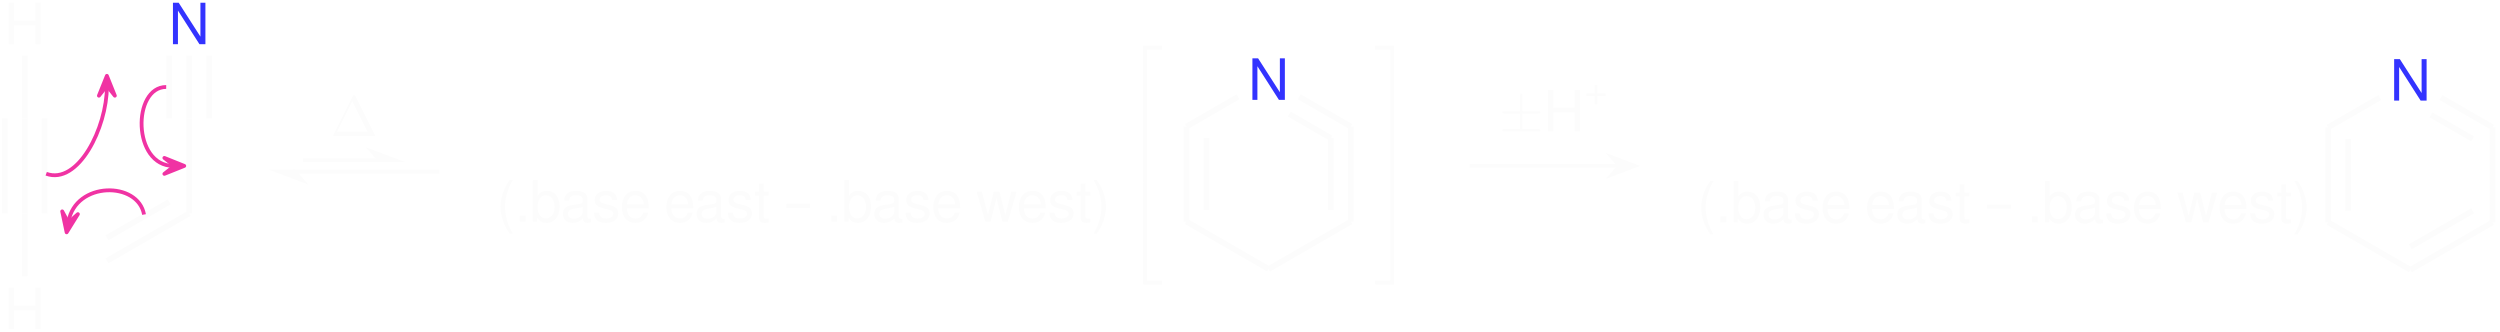
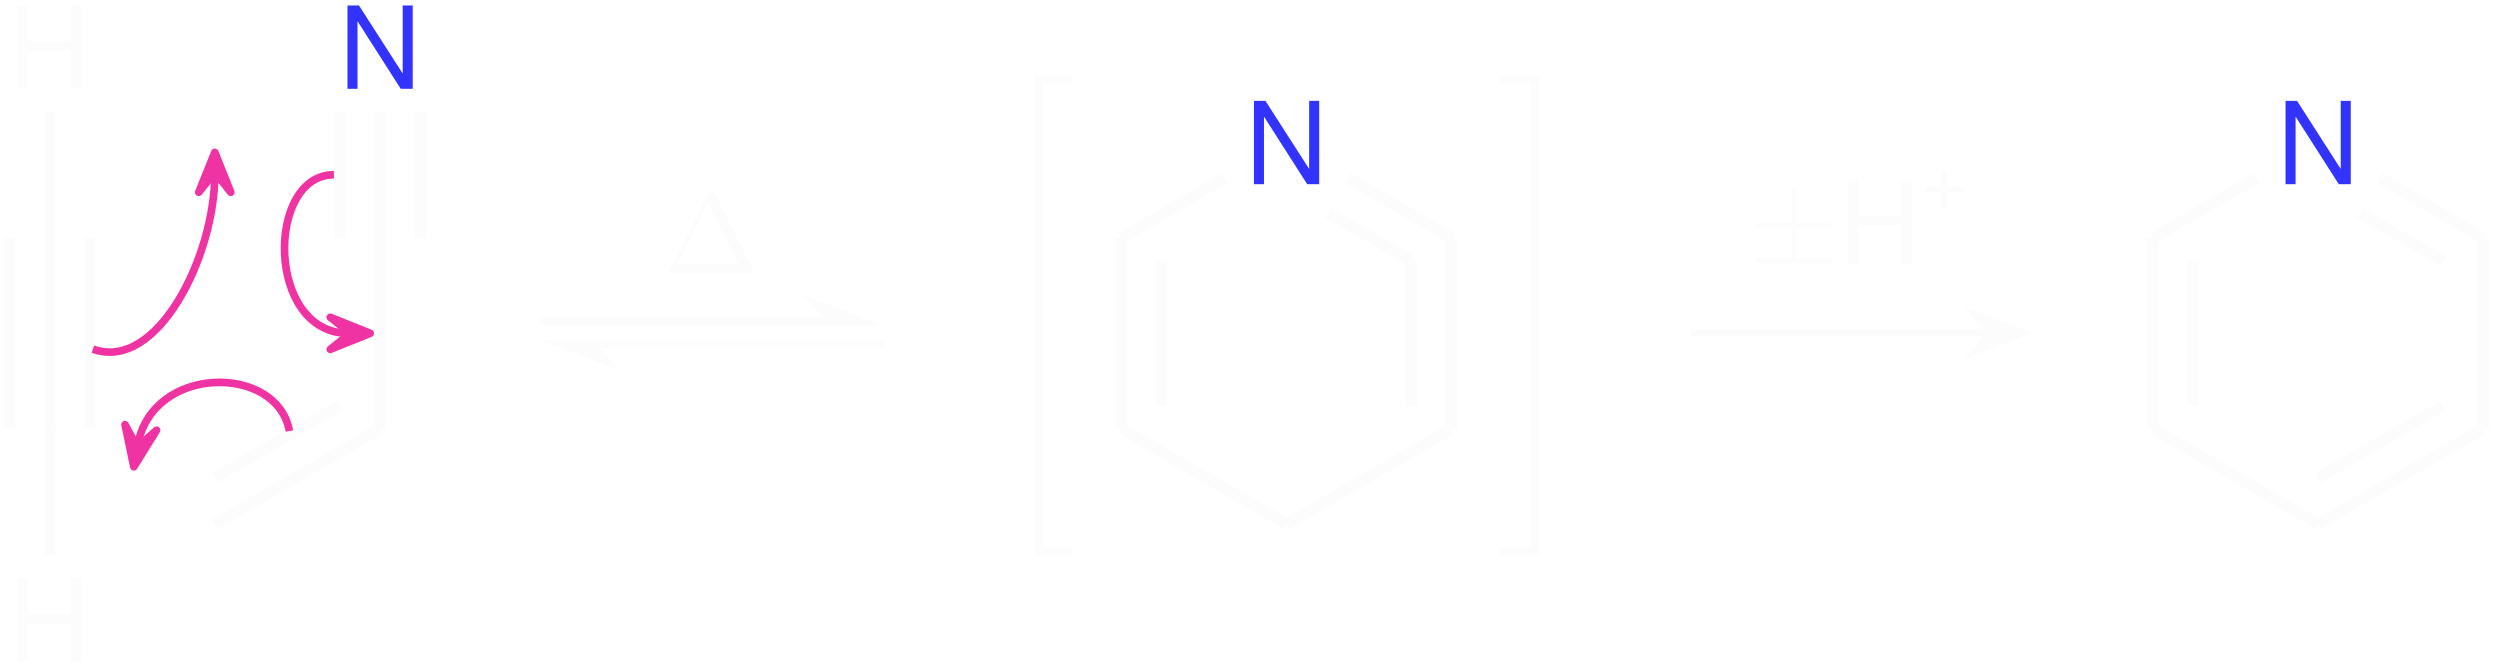
- <svg xmlns="http://www.w3.org/2000/svg" xmlns:xlink="http://www.w3.org/1999/xlink" width="438pt" height="58pt" viewBox="0 0 438 58" version="1.1">
+ <svg xmlns="http://www.w3.org/2000/svg" xmlns:xlink="http://www.w3.org/1999/xlink" width="218pt" height="58pt" viewBox="0 0 218 58" version="1.1">
  <defs>
    <g>
      <symbol overflow="visible" id="glyph0-0">
        <path style="stroke:none;" d="M 6.172 -5.188 C 6.172 -6.344 5.344 -7.094 4.047 -7.094 C 2.609 -7.094 1.859 -6.297 1.859 -4.766 L 2.719 -4.766 C 2.719 -5.656 2.953 -6.312 4 -6.312 C 4.766 -6.312 5.281 -5.859 5.281 -5.188 C 5.281 -3.922 3.484 -3.594 3.484 -2.25 L 3.484 -1.688 L 4.391 -1.688 L 4.391 -2.156 C 4.391 -3.344 6.172 -3.531 6.172 -5.188 Z M 4.391 -0.75 L 3.484 -0.75 L 3.484 0.297 L 4.391 0.297 Z M 0.344 1.391 L 7.625 1.391 L 7.625 -7.969 L 0.344 -7.969 Z M 1.172 0.688 L 1.172 -7.281 L 6.797 -7.281 L 6.797 0.688 Z M 1.172 0.688 " />
      </symbol>
      <symbol overflow="visible" id="glyph0-1">
        <path style="stroke:none;" d="M 5.469 -3.312 L 5.469 0 L 6.391 0 L 6.391 -7.266 L 5.469 -7.266 L 5.469 -4.125 L 1.719 -4.125 L 1.719 -7.266 L 0.797 -7.266 L 0.797 0 L 1.719 0 L 1.719 -3.312 Z M 5.469 -3.312 " />
      </symbol>
      <symbol overflow="visible" id="glyph0-2">
        <path style="stroke:none;" d="M 6.484 -7.266 L 5.609 -7.266 L 5.609 -1.328 L 1.797 -7.266 L 0.797 -7.266 L 0.797 0 L 1.672 0 L 1.672 -5.891 L 5.438 0 L 6.484 0 Z M 6.484 -7.266 " />
-       </symbol>
-       <symbol overflow="visible" id="glyph0-3">
-         <path style="stroke:none;" d="M 2.359 -7.266 C 1.359 -5.969 0.734 -4.141 0.734 -2.578 C 0.734 -1 1.359 0.812 2.359 2.109 L 2.906 2.109 C 2.031 0.688 1.531 -0.984 1.531 -2.578 C 1.531 -4.172 2.031 -5.859 2.906 -7.266 Z M 2.359 -7.266 " />
-       </symbol>
-       <symbol overflow="visible" id="glyph0-4">
-         <path style="stroke:none;" d="M 1.828 -1.031 L 0.797 -1.031 L 0.797 0 L 1.828 0 Z M 1.828 -1.031 " />
-       </symbol>
-       <symbol overflow="visible" id="glyph0-5">
-         <path style="stroke:none;" d="M 0.594 -7.266 L 0.594 0 L 1.344 0 L 1.344 -0.672 C 1.75 -0.062 2.266 0.234 3 0.234 C 4.375 0.234 5.281 -0.891 5.281 -2.625 C 5.281 -4.328 4.422 -5.375 3.047 -5.375 C 2.328 -5.375 1.812 -5.109 1.422 -4.516 L 1.422 -7.266 Z M 2.875 -4.594 C 3.812 -4.594 4.406 -3.781 4.406 -2.547 C 4.406 -1.359 3.781 -0.547 2.875 -0.547 C 2 -0.547 1.422 -1.344 1.422 -2.578 C 1.422 -3.797 2 -4.594 2.875 -4.594 Z M 2.875 -4.594 " />
-       </symbol>
-       <symbol overflow="visible" id="glyph0-6">
-         <path style="stroke:none;" d="M 0.531 -3.672 L 1.359 -3.672 C 1.438 -4.312 1.812 -4.609 2.594 -4.609 C 3.344 -4.609 3.766 -4.328 3.766 -3.828 L 3.766 -3.609 C 3.766 -3.266 3.547 -3.109 2.891 -3.031 C 1.359 -2.828 0.297 -2.719 0.297 -1.312 C 0.297 -0.375 0.953 0.234 2.016 0.234 C 2.672 0.234 3.203 0 3.781 -0.531 C 3.844 -0.016 4.109 0.234 4.641 0.234 C 4.812 0.234 4.938 0.203 5.219 0.141 L 5.219 -0.484 C 5.125 -0.469 5.078 -0.469 5.031 -0.469 C 4.75 -0.469 4.578 -0.625 4.578 -0.875 L 4.578 -3.953 C 4.578 -4.875 3.906 -5.375 2.625 -5.375 C 1.688 -5.375 0.578 -5.094 0.531 -3.672 Z M 2.188 -0.5 C 1.547 -0.5 1.172 -0.812 1.172 -1.328 C 1.172 -2.484 2.906 -2.188 3.766 -2.578 L 3.766 -1.641 C 3.766 -1.141 3.188 -0.5 2.188 -0.5 Z M 2.188 -0.5 " />
-       </symbol>
-       <symbol overflow="visible" id="glyph0-7">
-         <path style="stroke:none;" d="M 1.219 -1.562 L 0.344 -1.562 C 0.375 -0.344 1.062 0.234 2.422 0.234 C 3.734 0.234 4.578 -0.422 4.578 -1.422 C 4.578 -2.203 4.141 -2.625 3.094 -2.875 L 2.297 -3.078 C 1.625 -3.234 1.328 -3.453 1.328 -3.812 C 1.328 -4.297 1.766 -4.609 2.438 -4.609 C 3.109 -4.609 3.469 -4.312 3.484 -3.766 L 4.359 -3.766 C 4.359 -4.797 3.672 -5.375 2.469 -5.375 C 1.25 -5.375 0.469 -4.75 0.469 -3.781 C 0.469 -2.953 0.891 -2.578 2.125 -2.266 L 2.906 -2.078 C 3.484 -1.938 3.703 -1.734 3.703 -1.359 C 3.703 -0.875 3.219 -0.531 2.5 -0.531 C 1.469 -0.531 1.281 -1.047 1.219 -1.562 Z M 1.219 -1.562 " />
-       </symbol>
-       <symbol overflow="visible" id="glyph0-8">
-         <path style="stroke:none;" d="M 5.016 -2.328 C 5.016 -4.234 4.312 -5.375 2.688 -5.375 C 1.234 -5.375 0.297 -4.25 0.297 -2.547 C 0.297 -0.828 1.203 0.234 2.672 0.234 C 3.875 0.234 4.688 -0.453 4.906 -1.578 L 4.062 -1.578 C 3.844 -0.891 3.375 -0.531 2.703 -0.531 C 1.734 -0.531 1.188 -1.266 1.172 -2.328 Z M 1.188 -3.016 C 1.25 -3.984 1.844 -4.609 2.688 -4.609 C 3.531 -4.609 4.125 -3.906 4.125 -3.016 Z M 1.188 -3.016 " />
-       </symbol>
-       <symbol overflow="visible" id="glyph0-9">
-         <path style="stroke:none;" d="M 2.594 -5.219 L 1.734 -5.219 L 1.734 -6.656 L 0.906 -6.656 L 0.906 -5.219 L 0.203 -5.219 L 0.203 -4.547 L 0.906 -4.547 L 0.906 -0.594 C 0.906 -0.062 1.266 0.234 1.906 0.234 C 2.109 0.234 2.312 0.203 2.594 0.156 L 2.594 -0.531 C 2.484 -0.516 2.359 -0.5 2.188 -0.5 C 1.828 -0.5 1.734 -0.594 1.734 -0.969 L 1.734 -4.547 L 2.594 -4.547 Z M 2.594 -5.219 " />
-       </symbol>
-       <symbol overflow="visible" id="glyph0-10">
-         <path style="stroke:none;" d="M 4.578 -3.109 L 0.406 -3.109 L 0.406 -2.391 L 4.578 -2.391 Z M 4.578 -3.109 " />
-       </symbol>
-       <symbol overflow="visible" id="glyph0-11">
-         <path style="stroke:none;" d="M 5.562 0 L 7.094 -5.219 L 6.156 -5.219 L 5.125 -1.156 L 4.094 -5.219 L 3.078 -5.219 L 2.078 -1.156 L 1.016 -5.219 L 0.094 -5.219 L 1.609 0 L 2.547 0 L 3.562 -4.094 L 4.609 0 Z M 5.562 0 " />
-       </symbol>
-       <symbol overflow="visible" id="glyph0-12">
-         <path style="stroke:none;" d="M 0.922 2.109 C 1.922 0.812 2.547 -1 2.547 -2.578 C 2.547 -4.141 1.922 -5.969 0.922 -7.266 L 0.375 -7.266 C 1.25 -5.844 1.75 -4.172 1.75 -2.578 C 1.75 -0.984 1.25 0.703 0.375 2.109 Z M 0.922 2.109 " />
      </symbol>
      <symbol overflow="visible" id="glyph1-0">
        <path style="stroke:none;" d="" />
      </symbol>
      <symbol overflow="visible" id="glyph1-1">
        <path style="stroke:none;" d="M 4.406 -6.953 C 4.344 -7.094 4.312 -7.141 4.141 -7.141 C 3.984 -7.141 3.953 -7.094 3.891 -6.953 L 0.516 -0.203 C 0.469 -0.109 0.469 -0.094 0.469 -0.078 C 0.469 0 0.531 0 0.688 0 L 7.609 0 C 7.766 0 7.828 0 7.828 -0.078 C 7.828 -0.094 7.828 -0.109 7.781 -0.203 Z M 3.828 -6.141 L 6.516 -0.75 L 1.141 -0.75 Z M 3.828 -6.141 " />
      </symbol>
      <symbol overflow="visible" id="glyph2-0">
        <path style="stroke:none;" d="" />
      </symbol>
      <symbol overflow="visible" id="glyph2-1">
        <path style="stroke:none;" d="M 3.25 17.547 L 3.938 17.547 L 3.938 0.297 L 6.562 0.297 L 6.562 -0.391 L 3.25 -0.391 Z M 3.25 17.547 " />
      </symbol>
      <symbol overflow="visible" id="glyph2-2">
        <path style="stroke:none;" d="M 3.25 5.984 L 3.938 5.984 L 3.938 -0.016 L 3.25 -0.016 Z M 3.25 5.984 " />
      </symbol>
      <symbol overflow="visible" id="glyph2-3">
        <path style="stroke:none;" d="M 3.25 17.531 L 6.562 17.531 L 6.562 16.844 L 3.938 16.844 L 3.938 -0.406 L 3.25 -0.406 Z M 3.25 17.531 " />
      </symbol>
      <symbol overflow="visible" id="glyph2-4">
        <path style="stroke:none;" d="M 2.703 17.547 L 3.391 17.547 L 3.391 -0.391 L 0.062 -0.391 L 0.062 0.297 L 2.703 0.297 Z M 2.703 17.547 " />
      </symbol>
      <symbol overflow="visible" id="glyph2-5">
        <path style="stroke:none;" d="M 2.703 5.984 L 3.391 5.984 L 3.391 -0.016 L 2.703 -0.016 Z M 2.703 5.984 " />
      </symbol>
      <symbol overflow="visible" id="glyph2-6">
        <path style="stroke:none;" d="M 2.703 16.844 L 0.062 16.844 L 0.062 17.531 L 3.391 17.531 L 3.391 -0.406 L 2.703 -0.406 Z M 2.703 16.844 " />
      </symbol>
      <symbol overflow="visible" id="glyph3-0">
        <path style="stroke:none;" d="" />
      </symbol>
      <symbol overflow="visible" id="glyph3-1">
        <path style="stroke:none;" d="M 4.078 -3.125 L 6.844 -3.125 C 7.016 -3.125 7.203 -3.125 7.203 -3.312 C 7.203 -3.516 7.016 -3.516 6.844 -3.516 L 4.078 -3.516 L 4.078 -6.266 C 4.078 -6.438 4.078 -6.641 3.875 -6.641 C 3.672 -6.641 3.672 -6.453 3.672 -6.297 L 3.672 -3.516 L 0.891 -3.516 C 0.734 -3.516 0.547 -3.516 0.547 -3.312 C 0.547 -3.125 0.734 -3.125 0.891 -3.125 L 3.672 -3.125 L 3.672 -0.406 L 0.891 -0.406 C 0.734 -0.406 0.547 -0.406 0.547 -0.203 C 0.547 0 0.734 0 0.891 0 L 6.844 0 C 7.016 0 7.203 0 7.203 -0.203 C 7.203 -0.406 7.016 -0.406 6.844 -0.406 L 4.078 -0.406 Z M 4.078 -3.125 " />
      </symbol>
      <symbol overflow="visible" id="glyph4-0">
        <path style="stroke:none;" d="M 4.312 -3.625 C 4.312 -4.438 3.734 -4.969 2.828 -4.969 C 1.828 -4.969 1.297 -4.406 1.297 -3.328 L 1.891 -3.328 C 1.891 -3.953 2.062 -4.422 2.797 -4.422 C 3.328 -4.422 3.688 -4.094 3.688 -3.625 C 3.688 -2.75 2.438 -2.516 2.438 -1.562 L 2.438 -1.188 L 3.062 -1.188 L 3.062 -1.516 C 3.062 -2.344 4.312 -2.469 4.312 -3.625 Z M 3.062 -0.516 L 2.438 -0.516 L 2.438 0.203 L 3.062 0.203 Z M 0.25 0.969 L 5.328 0.969 L 5.328 -5.578 L 0.25 -5.578 Z M 0.828 0.484 L 0.828 -5.094 L 4.75 -5.094 L 4.75 0.484 Z M 0.828 0.484 " />
      </symbol>
      <symbol overflow="visible" id="glyph4-1">
        <path style="stroke:none;" d="M 3.719 -1.859 L 2.281 -1.859 L 2.281 -3.297 L 1.797 -3.297 L 1.797 -1.859 L 0.344 -1.859 L 0.344 -1.375 L 1.797 -1.375 L 1.797 0.062 L 2.281 0.062 L 2.281 -1.375 L 3.719 -1.375 Z M 3.719 -1.859 " />
      </symbol>
    </g>
  </defs>
  <g id="surface21">
    <g style="fill:rgb(98.999%,98.999%,98.999%);fill-opacity:1;">
      <use xlink:href="#glyph0-1" x="0.732" y="57.654" />
    </g>
    <path style="fill:none;stroke-width:0.996;stroke-linecap:butt;stroke-linejoin:miter;stroke:rgb(98.999%,98.999%,98.999%);stroke-opacity:1;stroke-miterlimit:10;" d="M 0 -0.002 L 0 -11.013 " transform="matrix(1,0,0,-1,4.324,37.385)" />
    <path style="fill:none;stroke-width:0.996;stroke-linecap:butt;stroke-linejoin:miter;stroke:rgb(98.999%,98.999%,98.999%);stroke-opacity:1;stroke-miterlimit:10;" d="M 14.41 -8.318 L 28.817 -0.002 " transform="matrix(1,0,0,-1,4.324,37.385)" />
    <path style="fill:none;stroke-width:0.996;stroke-linecap:butt;stroke-linejoin:miter;stroke:rgb(98.999%,98.999%,98.999%);stroke-opacity:1;stroke-miterlimit:10;" d="M 14.41 -4.279 L 25.321 2.022 " transform="matrix(1,0,0,-1,4.324,37.385)" />
    <path style="fill:none;stroke-width:0.996;stroke-linecap:butt;stroke-linejoin:miter;stroke:rgb(98.999%,98.999%,98.999%);stroke-opacity:1;stroke-miterlimit:10;" d="M 28.817 -0.002 L 28.817 16.639 " transform="matrix(1,0,0,-1,4.324,37.385)" />
    <g style="fill:rgb(20%,20%,100%);fill-opacity:1;">
      <use xlink:href="#glyph0-2" x="29.504" y="7.741" />
    </g>
    <path style="fill:none;stroke-width:0.996;stroke-linecap:butt;stroke-linejoin:miter;stroke:rgb(98.999%,98.999%,98.999%);stroke-opacity:1;stroke-miterlimit:10;" d="M 28.817 16.639 L 28.817 27.651 " transform="matrix(1,0,0,-1,4.324,37.385)" />
    <path style="fill:none;stroke-width:0.996;stroke-linecap:butt;stroke-linejoin:miter;stroke:rgb(98.999%,98.999%,98.999%);stroke-opacity:1;stroke-miterlimit:10;" d="M 25.321 16.639 L 25.321 27.651 " transform="matrix(1,0,0,-1,4.324,37.385)" />
    <path style="fill:none;stroke-width:0.996;stroke-linecap:butt;stroke-linejoin:miter;stroke:rgb(98.999%,98.999%,98.999%);stroke-opacity:1;stroke-miterlimit:10;" d="M 32.317 16.639 L 32.317 27.651 " transform="matrix(1,0,0,-1,4.324,37.385)" />
    <g style="fill:rgb(98.999%,98.999%,98.999%);fill-opacity:1;">
      <use xlink:href="#glyph0-1" x="0.732" y="7.741" />
    </g>
    <path style="fill:none;stroke-width:0.996;stroke-linecap:butt;stroke-linejoin:miter;stroke:rgb(98.999%,98.999%,98.999%);stroke-opacity:1;stroke-miterlimit:10;" d="M 0 16.639 L 0 27.651 " transform="matrix(1,0,0,-1,4.324,37.385)" />
    <path style="fill:none;stroke-width:0.996;stroke-linecap:butt;stroke-linejoin:miter;stroke:rgb(98.999%,98.999%,98.999%);stroke-opacity:1;stroke-miterlimit:10;" d="M 0 16.639 L 0 -0.002 " transform="matrix(1,0,0,-1,4.324,37.385)" />
    <path style="fill:none;stroke-width:0.996;stroke-linecap:butt;stroke-linejoin:miter;stroke:rgb(98.999%,98.999%,98.999%);stroke-opacity:1;stroke-miterlimit:10;" d="M 3.496 16.639 L 3.496 -0.002 " transform="matrix(1,0,0,-1,4.324,37.385)" />
    <path style="fill:none;stroke-width:0.996;stroke-linecap:butt;stroke-linejoin:miter;stroke:rgb(98.999%,98.999%,98.999%);stroke-opacity:1;stroke-miterlimit:10;" d="M -3.496 16.639 L -3.496 -0.002 " transform="matrix(1,0,0,-1,4.324,37.385)" />
-     <path style="fill:none;stroke-width:0.668;stroke-linecap:butt;stroke-linejoin:miter;stroke:rgb(98.999%,98.999%,98.999%);stroke-opacity:1;stroke-miterlimit:10;" d="M 52.75 9.315 L 66.524 9.315 " transform="matrix(1,0,0,-1,0.328,37.385)" />
-     <path style="fill-rule:nonzero;fill:rgb(98.999%,98.999%,98.999%);fill-opacity:1;stroke-width:0.668;stroke-linecap:butt;stroke-linejoin:miter;stroke:rgb(98.999%,98.999%,98.999%);stroke-opacity:1;stroke-miterlimit:10;" d="M 5.044 -0 L 1.079 1.496 L 2.387 -0 Z M 5.044 -0 " transform="matrix(1,0,0,-1,64.1282,28.06983)" />
-     <path style="fill:none;stroke-width:0.668;stroke-linecap:butt;stroke-linejoin:miter;stroke:rgb(98.999%,98.999%,98.999%);stroke-opacity:1;stroke-miterlimit:10;" d="M 76.66 7.322 L 50.934 7.322 " transform="matrix(1,0,0,-1,0.328,37.385)" />
-     <path style="fill-rule:nonzero;fill:rgb(98.999%,98.999%,98.999%);fill-opacity:1;stroke-width:0.668;stroke-linecap:butt;stroke-linejoin:miter;stroke:rgb(98.999%,98.999%,98.999%);stroke-opacity:1;stroke-miterlimit:10;" d="M 5.041 0 L 1.077 1.496 L 2.389 0 Z M 5.041 0 " transform="matrix(-1,0,0,1,53.9828,30.06238)" />
+     <path style="fill:none;stroke-width:0.668;stroke-linecap:butt;stroke-linejoin:miter;stroke:rgb(98.999%,98.999%,98.999%);stroke-opacity:1;stroke-miterlimit:10;" d="M 46.774 9.365 L 72.5 9.365 " transform="matrix(1,0,0,-1,0.328,37.385)" />
+     <path style="fill-rule:nonzero;fill:rgb(98.999%,98.999%,98.999%);fill-opacity:1;stroke-width:0.668;stroke-linecap:butt;stroke-linejoin:miter;stroke:rgb(98.999%,98.999%,98.999%);stroke-opacity:1;stroke-miterlimit:10;" d="M 5.043 0 L 1.078 1.497 L 2.39 0 Z M 5.043 0 " transform="matrix(1,0,0,-1,70.10577,28.02001)" />
+     <path style="fill:none;stroke-width:0.668;stroke-linecap:butt;stroke-linejoin:miter;stroke:rgb(98.999%,98.999%,98.999%);stroke-opacity:1;stroke-miterlimit:10;" d="M 76.66 7.373 L 50.934 7.373 " transform="matrix(1,0,0,-1,0.328,37.385)" />
+     <path style="fill-rule:nonzero;fill:rgb(98.999%,98.999%,98.999%);fill-opacity:1;stroke-width:0.668;stroke-linecap:butt;stroke-linejoin:miter;stroke:rgb(98.999%,98.999%,98.999%);stroke-opacity:1;stroke-miterlimit:10;" d="M 5.041 -0.001 L 1.077 1.499 L 2.389 -0.001 Z M 5.041 -0.001 " transform="matrix(-1,0,0,1,53.9828,30.01256)" />
    <g style="fill:rgb(98.999%,98.999%,98.999%);fill-opacity:1;">
-       <use xlink:href="#glyph1-1" x="57.892" y="23.845" />
+       <use xlink:href="#glyph1-1" x="57.892" y="23.796" />
    </g>
    <g style="fill:rgb(98.999%,98.999%,98.999%);fill-opacity:1;">
-       <use xlink:href="#glyph0-3" x="86.95" y="38.816" />
-       <use xlink:href="#glyph0-4" x="90.268" y="38.816" />
-       <use xlink:href="#glyph0-5" x="92.758" y="38.816" />
-       <use xlink:href="#glyph0-6" x="98.327" y="38.816" />
-       <use xlink:href="#glyph0-7" x="103.737" y="38.816" />
-       <use xlink:href="#glyph0-8" x="108.649" y="38.816" />
+       <use xlink:href="#glyph2-1" x="86.95" y="6.976" />
    </g>
    <g style="fill:rgb(98.999%,98.999%,98.999%);fill-opacity:1;">
-       <use xlink:href="#glyph0-8" x="116.449" y="38.816" />
-       <use xlink:href="#glyph0-6" x="121.759" y="38.816" />
-       <use xlink:href="#glyph0-7" x="127.169" y="38.816" />
-       <use xlink:href="#glyph0-9" x="132.081" y="38.816" />
+       <use xlink:href="#glyph2-2" x="86.95" y="24.51" />
    </g>
    <g style="fill:rgb(98.999%,98.999%,98.999%);fill-opacity:1;">
-       <use xlink:href="#glyph0-10" x="137.361" y="38.816" />
+       <use xlink:href="#glyph2-3" x="86.95" y="30.886" />
+     </g>
+     <path style="fill:none;stroke-width:0.996;stroke-linecap:butt;stroke-linejoin:miter;stroke:rgb(98.999%,98.999%,98.999%);stroke-opacity:1;stroke-miterlimit:10;" d="M 0.001 -0.002 L 14.408 -8.318 " transform="matrix(1,0,0,-1,97.776,37.385)" />
+     <path style="fill:none;stroke-width:0.996;stroke-linecap:butt;stroke-linejoin:miter;stroke:rgb(98.999%,98.999%,98.999%);stroke-opacity:1;stroke-miterlimit:10;" d="M 14.408 -8.318 L 28.818 -0.002 " transform="matrix(1,0,0,-1,97.776,37.385)" />
+     <path style="fill:none;stroke-width:0.996;stroke-linecap:butt;stroke-linejoin:miter;stroke:rgb(98.999%,98.999%,98.999%);stroke-opacity:1;stroke-miterlimit:10;" d="M 28.818 -0.002 L 28.818 16.639 " transform="matrix(1,0,0,-1,97.776,37.385)" />
+     <path style="fill:none;stroke-width:0.996;stroke-linecap:butt;stroke-linejoin:miter;stroke:rgb(98.999%,98.999%,98.999%);stroke-opacity:1;stroke-miterlimit:10;" d="M 25.322 2.018 L 25.322 14.619 " transform="matrix(1,0,0,-1,97.776,37.385)" />
+     <g style="fill:rgb(20%,20%,100%);fill-opacity:1;">
+       <use xlink:href="#glyph0-2" x="108.548" y="16.06" />
+     </g>
+     <path style="fill:none;stroke-width:0.996;stroke-linecap:butt;stroke-linejoin:miter;stroke:rgb(98.999%,98.999%,98.999%);stroke-opacity:1;stroke-miterlimit:10;" d="M 28.818 16.639 L 19.771 21.862 " transform="matrix(1,0,0,-1,97.776,37.385)" />
+     <path style="fill:none;stroke-width:0.996;stroke-linecap:butt;stroke-linejoin:miter;stroke:rgb(98.999%,98.999%,98.999%);stroke-opacity:1;stroke-miterlimit:10;" d="M 25.318 14.619 L 18.021 18.83 " transform="matrix(1,0,0,-1,97.776,37.385)" />
+     <path style="fill:none;stroke-width:0.996;stroke-linecap:butt;stroke-linejoin:miter;stroke:rgb(98.999%,98.999%,98.999%);stroke-opacity:1;stroke-miterlimit:10;" d="M 9.048 21.862 L 0.001 16.639 " transform="matrix(1,0,0,-1,97.776,37.385)" />
+     <path style="fill:none;stroke-width:0.996;stroke-linecap:butt;stroke-linejoin:miter;stroke:rgb(98.999%,98.999%,98.999%);stroke-opacity:1;stroke-miterlimit:10;" d="M 0.001 16.639 L 0.001 -0.002 " transform="matrix(1,0,0,-1,97.776,37.385)" />
+     <path style="fill:none;stroke-width:0.996;stroke-linecap:butt;stroke-linejoin:miter;stroke:rgb(98.999%,98.999%,98.999%);stroke-opacity:1;stroke-miterlimit:10;" d="M 3.497 14.619 L 3.497 2.018 " transform="matrix(1,0,0,-1,97.776,37.385)" />
+     <g style="fill:rgb(98.999%,98.999%,98.999%);fill-opacity:1;">
+       <use xlink:href="#glyph2-4" x="130.778" y="6.976" />
    </g>
    <g style="fill:rgb(98.999%,98.999%,98.999%);fill-opacity:1;">
-       <use xlink:href="#glyph0-4" x="144.833" y="38.816" />
-       <use xlink:href="#glyph0-5" x="147.324" y="38.816" />
-       <use xlink:href="#glyph0-6" x="152.893" y="38.816" />
-       <use xlink:href="#glyph0-7" x="158.302" y="38.816" />
-       <use xlink:href="#glyph0-8" x="163.214" y="38.816" />
+       <use xlink:href="#glyph2-5" x="130.778" y="24.51" />
    </g>
    <g style="fill:rgb(98.999%,98.999%,98.999%);fill-opacity:1;">
-       <use xlink:href="#glyph0-11" x="171.015" y="38.816" />
-       <use xlink:href="#glyph0-8" x="178.208" y="38.816" />
-       <use xlink:href="#glyph0-7" x="183.518" y="38.816" />
-       <use xlink:href="#glyph0-9" x="188.429" y="38.816" />
-       <use xlink:href="#glyph0-12" x="191.219" y="38.816" />
+       <use xlink:href="#glyph2-6" x="130.778" y="30.886" />
+     </g>
+     <path style="fill:none;stroke-width:0.668;stroke-linecap:butt;stroke-linejoin:miter;stroke:rgb(98.999%,98.999%,98.999%);stroke-opacity:1;stroke-miterlimit:10;" d="M 147.055 8.369 L 173.176 8.369 " transform="matrix(1,0,0,-1,0.328,37.385)" />
+     <path style="fill-rule:nonzero;fill:rgb(98.999%,98.999%,98.999%);fill-opacity:1;stroke-width:0.668;stroke-linecap:butt;stroke-linejoin:miter;stroke:rgb(98.999%,98.999%,98.999%);stroke-opacity:1;stroke-miterlimit:10;" d="M 5.041 0.001 L 1.08 1.497 L 2.388 0.001 L 1.08 -1.499 Z M 5.041 0.001 " transform="matrix(1,0,0,-1,171.2797,29.01629)" />
+     <g style="fill:rgb(98.999%,98.999%,98.999%);fill-opacity:1;">
+       <use xlink:href="#glyph3-1" x="152.575" y="22.965" />
    </g>
    <g style="fill:rgb(98.999%,98.999%,98.999%);fill-opacity:1;">
-       <use xlink:href="#glyph2-1" x="197.027" y="8.407" />
+       <use xlink:href="#glyph0-1" x="160.323" y="22.965" />
    </g>
    <g style="fill:rgb(98.999%,98.999%,98.999%);fill-opacity:1;">
-       <use xlink:href="#glyph2-2" x="197.027" y="25.941" />
+       <use xlink:href="#glyph4-1" x="167.506" y="18.166" />
    </g>
-     <g style="fill:rgb(98.999%,98.999%,98.999%);fill-opacity:1;">
-       <use xlink:href="#glyph2-3" x="197.027" y="32.317" />
+     <path style="fill:none;stroke-width:0.996;stroke-linecap:butt;stroke-linejoin:miter;stroke:rgb(98.999%,98.999%,98.999%);stroke-opacity:1;stroke-miterlimit:10;" d="M -0.001 -0.002 L 14.41 -8.318 " transform="matrix(1,0,0,-1,187.731,37.385)" />
+     <path style="fill:none;stroke-width:0.996;stroke-linecap:butt;stroke-linejoin:miter;stroke:rgb(98.999%,98.999%,98.999%);stroke-opacity:1;stroke-miterlimit:10;" d="M 14.41 -8.318 L 28.816 -0.002 " transform="matrix(1,0,0,-1,187.731,37.385)" />
+     <path style="fill:none;stroke-width:0.996;stroke-linecap:butt;stroke-linejoin:miter;stroke:rgb(98.999%,98.999%,98.999%);stroke-opacity:1;stroke-miterlimit:10;" d="M 14.41 -4.279 L 25.32 2.022 " transform="matrix(1,0,0,-1,187.731,37.385)" />
+     <path style="fill:none;stroke-width:0.996;stroke-linecap:butt;stroke-linejoin:miter;stroke:rgb(98.999%,98.999%,98.999%);stroke-opacity:1;stroke-miterlimit:10;" d="M 28.816 -0.002 L 28.816 16.639 " transform="matrix(1,0,0,-1,187.731,37.385)" />
+     <g style="fill:rgb(20%,20%,100%);fill-opacity:1;">
+       <use xlink:href="#glyph0-2" x="198.503" y="16.06" />
    </g>
-     <path style="fill:none;stroke-width:0.996;stroke-linecap:butt;stroke-linejoin:miter;stroke:rgb(98.999%,98.999%,98.999%);stroke-opacity:1;stroke-miterlimit:10;" d="M -0.001 -0 L 14.409 -8.321 " transform="matrix(1,0,0,-1,207.853,38.816)" />
-     <path style="fill:none;stroke-width:0.996;stroke-linecap:butt;stroke-linejoin:miter;stroke:rgb(98.999%,98.999%,98.999%);stroke-opacity:1;stroke-miterlimit:10;" d="M 14.409 -8.321 L 28.819 -0 " transform="matrix(1,0,0,-1,207.853,38.816)" />
-     <path style="fill:none;stroke-width:0.996;stroke-linecap:butt;stroke-linejoin:miter;stroke:rgb(98.999%,98.999%,98.999%);stroke-opacity:1;stroke-miterlimit:10;" d="M 28.819 -0 L 28.819 16.636 " transform="matrix(1,0,0,-1,207.853,38.816)" />
-     <path style="fill:none;stroke-width:0.996;stroke-linecap:butt;stroke-linejoin:miter;stroke:rgb(98.999%,98.999%,98.999%);stroke-opacity:1;stroke-miterlimit:10;" d="M 25.319 2.019 L 25.319 14.617 " transform="matrix(1,0,0,-1,207.853,38.816)" />
-     <g style="fill:rgb(20%,20%,100%);fill-opacity:1;">
-       <use xlink:href="#glyph0-2" x="218.625" y="17.491" />
-     </g>
-     <path style="fill:none;stroke-width:0.996;stroke-linecap:butt;stroke-linejoin:miter;stroke:rgb(98.999%,98.999%,98.999%);stroke-opacity:1;stroke-miterlimit:10;" d="M 28.819 16.636 L 19.772 21.863 " transform="matrix(1,0,0,-1,207.853,38.816)" />
-     <path style="fill:none;stroke-width:0.996;stroke-linecap:butt;stroke-linejoin:miter;stroke:rgb(98.999%,98.999%,98.999%);stroke-opacity:1;stroke-miterlimit:10;" d="M 25.319 14.617 L 18.022 18.832 " transform="matrix(1,0,0,-1,207.853,38.816)" />
-     <path style="fill:none;stroke-width:0.996;stroke-linecap:butt;stroke-linejoin:miter;stroke:rgb(98.999%,98.999%,98.999%);stroke-opacity:1;stroke-miterlimit:10;" d="M 9.045 21.863 L -0.001 16.636 " transform="matrix(1,0,0,-1,207.853,38.816)" />
-     <path style="fill:none;stroke-width:0.996;stroke-linecap:butt;stroke-linejoin:miter;stroke:rgb(98.999%,98.999%,98.999%);stroke-opacity:1;stroke-miterlimit:10;" d="M -0.001 16.636 L -0.001 -0 " transform="matrix(1,0,0,-1,207.853,38.816)" />
-     <path style="fill:none;stroke-width:0.996;stroke-linecap:butt;stroke-linejoin:miter;stroke:rgb(98.999%,98.999%,98.999%);stroke-opacity:1;stroke-miterlimit:10;" d="M 3.499 14.617 L 3.499 2.019 " transform="matrix(1,0,0,-1,207.853,38.816)" />
-     <g style="fill:rgb(98.999%,98.999%,98.999%);fill-opacity:1;">
-       <use xlink:href="#glyph2-4" x="240.855" y="8.407" />
-     </g>
-     <g style="fill:rgb(98.999%,98.999%,98.999%);fill-opacity:1;">
-       <use xlink:href="#glyph2-5" x="240.855" y="25.941" />
-     </g>
-     <g style="fill:rgb(98.999%,98.999%,98.999%);fill-opacity:1;">
-       <use xlink:href="#glyph2-6" x="240.855" y="32.317" />
-     </g>
-     <path style="fill:none;stroke-width:0.668;stroke-linecap:butt;stroke-linejoin:miter;stroke:rgb(98.999%,98.999%,98.999%);stroke-opacity:1;stroke-miterlimit:10;" d="M 257.133 8.319 L 283.254 8.319 " transform="matrix(1,0,0,-1,0.328,37.385)" />
-     <path style="fill-rule:nonzero;fill:rgb(98.999%,98.999%,98.999%);fill-opacity:1;stroke-width:0.668;stroke-linecap:butt;stroke-linejoin:miter;stroke:rgb(98.999%,98.999%,98.999%);stroke-opacity:1;stroke-miterlimit:10;" d="M 5.044 -0 L 1.079 1.496 L 2.388 -0 L 1.079 -1.496 Z M 5.044 -0 " transform="matrix(1,0,0,-1,281.3583,29.0661)" />
-     <g style="fill:rgb(98.999%,98.999%,98.999%);fill-opacity:1;">
-       <use xlink:href="#glyph3-1" x="262.652" y="23.015" />
-     </g>
-     <g style="fill:rgb(98.999%,98.999%,98.999%);fill-opacity:1;">
-       <use xlink:href="#glyph0-1" x="270.4" y="23.015" />
-     </g>
-     <g style="fill:rgb(98.999%,98.999%,98.999%);fill-opacity:1;">
-       <use xlink:href="#glyph4-1" x="277.584" y="18.215" />
-     </g>
-     <g style="fill:rgb(98.999%,98.999%,98.999%);fill-opacity:1;">
-       <use xlink:href="#glyph0-3" x="297.31" y="38.951" />
-       <use xlink:href="#glyph0-4" x="300.628" y="38.951" />
-       <use xlink:href="#glyph0-5" x="303.118" y="38.951" />
-       <use xlink:href="#glyph0-6" x="308.687" y="38.951" />
-       <use xlink:href="#glyph0-7" x="314.097" y="38.951" />
-       <use xlink:href="#glyph0-8" x="319.009" y="38.951" />
-     </g>
-     <g style="fill:rgb(98.999%,98.999%,98.999%);fill-opacity:1;">
-       <use xlink:href="#glyph0-8" x="326.809" y="38.951" />
-       <use xlink:href="#glyph0-6" x="332.119" y="38.951" />
-       <use xlink:href="#glyph0-7" x="337.529" y="38.951" />
-       <use xlink:href="#glyph0-9" x="342.441" y="38.951" />
-     </g>
-     <g style="fill:rgb(98.999%,98.999%,98.999%);fill-opacity:1;">
-       <use xlink:href="#glyph0-10" x="347.721" y="38.951" />
-     </g>
-     <g style="fill:rgb(98.999%,98.999%,98.999%);fill-opacity:1;">
-       <use xlink:href="#glyph0-4" x="355.193" y="38.951" />
-       <use xlink:href="#glyph0-5" x="357.684" y="38.951" />
-       <use xlink:href="#glyph0-6" x="363.253" y="38.951" />
-       <use xlink:href="#glyph0-7" x="368.662" y="38.951" />
-       <use xlink:href="#glyph0-8" x="373.574" y="38.951" />
-     </g>
-     <g style="fill:rgb(98.999%,98.999%,98.999%);fill-opacity:1;">
-       <use xlink:href="#glyph0-11" x="381.375" y="38.951" />
-       <use xlink:href="#glyph0-8" x="388.568" y="38.951" />
-       <use xlink:href="#glyph0-7" x="393.878" y="38.951" />
-       <use xlink:href="#glyph0-9" x="398.789" y="38.951" />
-       <use xlink:href="#glyph0-12" x="401.579" y="38.951" />
-     </g>
-     <path style="fill:none;stroke-width:0.996;stroke-linecap:butt;stroke-linejoin:miter;stroke:rgb(98.999%,98.999%,98.999%);stroke-opacity:1;stroke-miterlimit:10;" d="M 0.002 0.002 L 14.408 -8.319 " transform="matrix(1,0,0,-1,407.885,38.951)" />
-     <path style="fill:none;stroke-width:0.996;stroke-linecap:butt;stroke-linejoin:miter;stroke:rgb(98.999%,98.999%,98.999%);stroke-opacity:1;stroke-miterlimit:10;" d="M 14.408 -8.319 L 28.818 0.002 " transform="matrix(1,0,0,-1,407.885,38.951)" />
-     <path style="fill:none;stroke-width:0.996;stroke-linecap:butt;stroke-linejoin:miter;stroke:rgb(98.999%,98.999%,98.999%);stroke-opacity:1;stroke-miterlimit:10;" d="M 14.408 -4.279 L 25.318 2.021 " transform="matrix(1,0,0,-1,407.885,38.951)" />
-     <path style="fill:none;stroke-width:0.996;stroke-linecap:butt;stroke-linejoin:miter;stroke:rgb(98.999%,98.999%,98.999%);stroke-opacity:1;stroke-miterlimit:10;" d="M 28.818 0.002 L 28.818 16.639 " transform="matrix(1,0,0,-1,407.885,38.951)" />
-     <g style="fill:rgb(20%,20%,100%);fill-opacity:1;">
-       <use xlink:href="#glyph0-2" x="418.657" y="17.626" />
-     </g>
-     <path style="fill:none;stroke-width:0.996;stroke-linecap:butt;stroke-linejoin:miter;stroke:rgb(98.999%,98.999%,98.999%);stroke-opacity:1;stroke-miterlimit:10;" d="M 28.818 16.639 L 19.771 21.861 " transform="matrix(1,0,0,-1,407.885,38.951)" />
-     <path style="fill:none;stroke-width:0.996;stroke-linecap:butt;stroke-linejoin:miter;stroke:rgb(98.999%,98.999%,98.999%);stroke-opacity:1;stroke-miterlimit:10;" d="M 25.318 14.619 L 18.021 18.83 " transform="matrix(1,0,0,-1,407.885,38.951)" />
-     <path style="fill:none;stroke-width:0.996;stroke-linecap:butt;stroke-linejoin:miter;stroke:rgb(98.999%,98.999%,98.999%);stroke-opacity:1;stroke-miterlimit:10;" d="M 9.045 21.861 L 0.002 16.639 " transform="matrix(1,0,0,-1,407.885,38.951)" />
-     <path style="fill:none;stroke-width:0.996;stroke-linecap:butt;stroke-linejoin:miter;stroke:rgb(98.999%,98.999%,98.999%);stroke-opacity:1;stroke-miterlimit:10;" d="M 0.002 16.639 L 0.002 0.002 " transform="matrix(1,0,0,-1,407.885,38.951)" />
-     <path style="fill:none;stroke-width:0.996;stroke-linecap:butt;stroke-linejoin:miter;stroke:rgb(98.999%,98.999%,98.999%);stroke-opacity:1;stroke-miterlimit:10;" d="M 3.498 14.619 L 3.498 2.017 " transform="matrix(1,0,0,-1,407.885,38.951)" />
-     <path style="fill:none;stroke-width:0.668;stroke-linecap:butt;stroke-linejoin:miter;stroke:rgb(94.04%,20.001%,63.919%);stroke-opacity:1;stroke-miterlimit:10;" d="M -411.966 -0.201 C -413.001 5.651 -423.946 5.651 -425.2 -1.447 " transform="matrix(1,0,0,-1,437.2,37.385)" />
-     <path style="fill-rule:nonzero;fill:rgb(94.04%,20.001%,63.919%);fill-opacity:1;stroke-width:0.668;stroke-linecap:butt;stroke-linejoin:round;stroke:rgb(94.04%,20.001%,63.919%);stroke-opacity:1;stroke-miterlimit:10;" d="M 5.429 0.002 L 1.947 1.395 L 3.696 0.001 L 1.947 -1.398 Z M 5.429 0.002 " transform="matrix(-0.17363,0.9848,0.9848,0.17363,12.61301,35.35637)" />
-     <path style="fill:none;stroke-width:0.668;stroke-linecap:butt;stroke-linejoin:miter;stroke:rgb(94.04%,20.001%,63.919%);stroke-opacity:1;stroke-miterlimit:10;" d="M -408.083 22.147 C -414.028 22.147 -414.028 8.319 -406.817 8.319 " transform="matrix(1,0,0,-1,437.2,37.385)" />
-     <path style="fill-rule:nonzero;fill:rgb(94.04%,20.001%,63.919%);fill-opacity:1;stroke-width:0.668;stroke-linecap:butt;stroke-linejoin:round;stroke:rgb(94.04%,20.001%,63.919%);stroke-opacity:1;stroke-miterlimit:10;" d="M 5.43 -0 L 1.945 1.398 L 3.699 -0 L 1.945 -1.395 Z M 5.43 -0 " transform="matrix(1,0,0,-1,26.85163,29.0661)" />
-     <path style="fill:none;stroke-width:0.668;stroke-linecap:butt;stroke-linejoin:miter;stroke:rgb(94.04%,20.001%,63.919%);stroke-opacity:1;stroke-miterlimit:10;" d="M -429.106 6.944 C -423.52 4.912 -418.473 14.994 -418.473 22.205 " transform="matrix(1,0,0,-1,437.2,37.385)" />
-     <path style="fill-rule:nonzero;fill:rgb(94.04%,20.001%,63.919%);fill-opacity:1;stroke-width:0.668;stroke-linecap:butt;stroke-linejoin:round;stroke:rgb(94.04%,20.001%,63.919%);stroke-opacity:1;stroke-miterlimit:10;" d="M 5.427 -0 L 1.946 1.398 L 3.696 -0 L 1.946 -1.395 Z M 5.427 -0 " transform="matrix(0,-1,-1,0,18.72641,18.71189)" />
+     <path style="fill:none;stroke-width:0.996;stroke-linecap:butt;stroke-linejoin:miter;stroke:rgb(98.999%,98.999%,98.999%);stroke-opacity:1;stroke-miterlimit:10;" d="M 28.816 16.639 L 19.773 21.862 " transform="matrix(1,0,0,-1,187.731,37.385)" />
+     <path style="fill:none;stroke-width:0.996;stroke-linecap:butt;stroke-linejoin:miter;stroke:rgb(98.999%,98.999%,98.999%);stroke-opacity:1;stroke-miterlimit:10;" d="M 25.32 14.619 L 18.023 18.83 " transform="matrix(1,0,0,-1,187.731,37.385)" />
+     <path style="fill:none;stroke-width:0.996;stroke-linecap:butt;stroke-linejoin:miter;stroke:rgb(98.999%,98.999%,98.999%);stroke-opacity:1;stroke-miterlimit:10;" d="M 9.046 21.862 L -0.001 16.639 " transform="matrix(1,0,0,-1,187.731,37.385)" />
+     <path style="fill:none;stroke-width:0.996;stroke-linecap:butt;stroke-linejoin:miter;stroke:rgb(98.999%,98.999%,98.999%);stroke-opacity:1;stroke-miterlimit:10;" d="M -0.001 16.639 L -0.001 -0.002 " transform="matrix(1,0,0,-1,187.731,37.385)" />
+     <path style="fill:none;stroke-width:0.996;stroke-linecap:butt;stroke-linejoin:miter;stroke:rgb(98.999%,98.999%,98.999%);stroke-opacity:1;stroke-miterlimit:10;" d="M 3.499 14.619 L 3.499 2.018 " transform="matrix(1,0,0,-1,187.731,37.385)" />
+     <path style="fill:none;stroke-width:0.668;stroke-linecap:butt;stroke-linejoin:miter;stroke:rgb(94.04%,20.001%,63.919%);stroke-opacity:1;stroke-miterlimit:10;" d="M -191.812 -0.201 C -192.843 5.651 -203.792 5.651 -205.042 -1.447 " transform="matrix(1,0,0,-1,217.046,37.385)" />
+     <path style="fill-rule:nonzero;fill:rgb(94.04%,20.001%,63.919%);fill-opacity:1;stroke-width:0.668;stroke-linecap:butt;stroke-linejoin:round;stroke:rgb(94.04%,20.001%,63.919%);stroke-opacity:1;stroke-miterlimit:10;" d="M 5.43 -0.002 L 1.947 1.395 L 3.696 -0.002 L 1.947 -1.397 Z M 5.43 -0.002 " transform="matrix(-0.17363,0.9848,0.9848,0.17363,12.61619,35.35637)" />
+     <path style="fill:none;stroke-width:0.668;stroke-linecap:butt;stroke-linejoin:miter;stroke:rgb(94.04%,20.001%,63.919%);stroke-opacity:1;stroke-miterlimit:10;" d="M -187.929 22.147 C -193.87 22.147 -193.87 8.319 -186.659 8.319 " transform="matrix(1,0,0,-1,217.046,37.385)" />
+     <path style="fill-rule:nonzero;fill:rgb(94.04%,20.001%,63.919%);fill-opacity:1;stroke-width:0.668;stroke-linecap:butt;stroke-linejoin:round;stroke:rgb(94.04%,20.001%,63.919%);stroke-opacity:1;stroke-miterlimit:10;" d="M 5.426 -0 L 1.946 1.398 L 3.696 -0 L 1.946 -1.395 Z M 5.426 -0 " transform="matrix(1,0,0,-1,26.8548,29.0661)" />
+     <path style="fill:none;stroke-width:0.668;stroke-linecap:butt;stroke-linejoin:miter;stroke:rgb(94.04%,20.001%,63.919%);stroke-opacity:1;stroke-miterlimit:10;" d="M -208.948 6.944 C -203.362 4.912 -198.316 14.994 -198.316 22.205 " transform="matrix(1,0,0,-1,217.046,37.385)" />
+     <path style="fill-rule:nonzero;fill:rgb(94.04%,20.001%,63.919%);fill-opacity:1;stroke-width:0.668;stroke-linecap:butt;stroke-linejoin:round;stroke:rgb(94.04%,20.001%,63.919%);stroke-opacity:1;stroke-miterlimit:10;" d="M 5.427 -0.001 L 1.946 1.398 L 3.696 -0.001 L 1.946 -1.395 Z M 5.427 -0.001 " transform="matrix(0,-1,-1,0,18.7296,18.71189)" />
  </g>
</svg>
